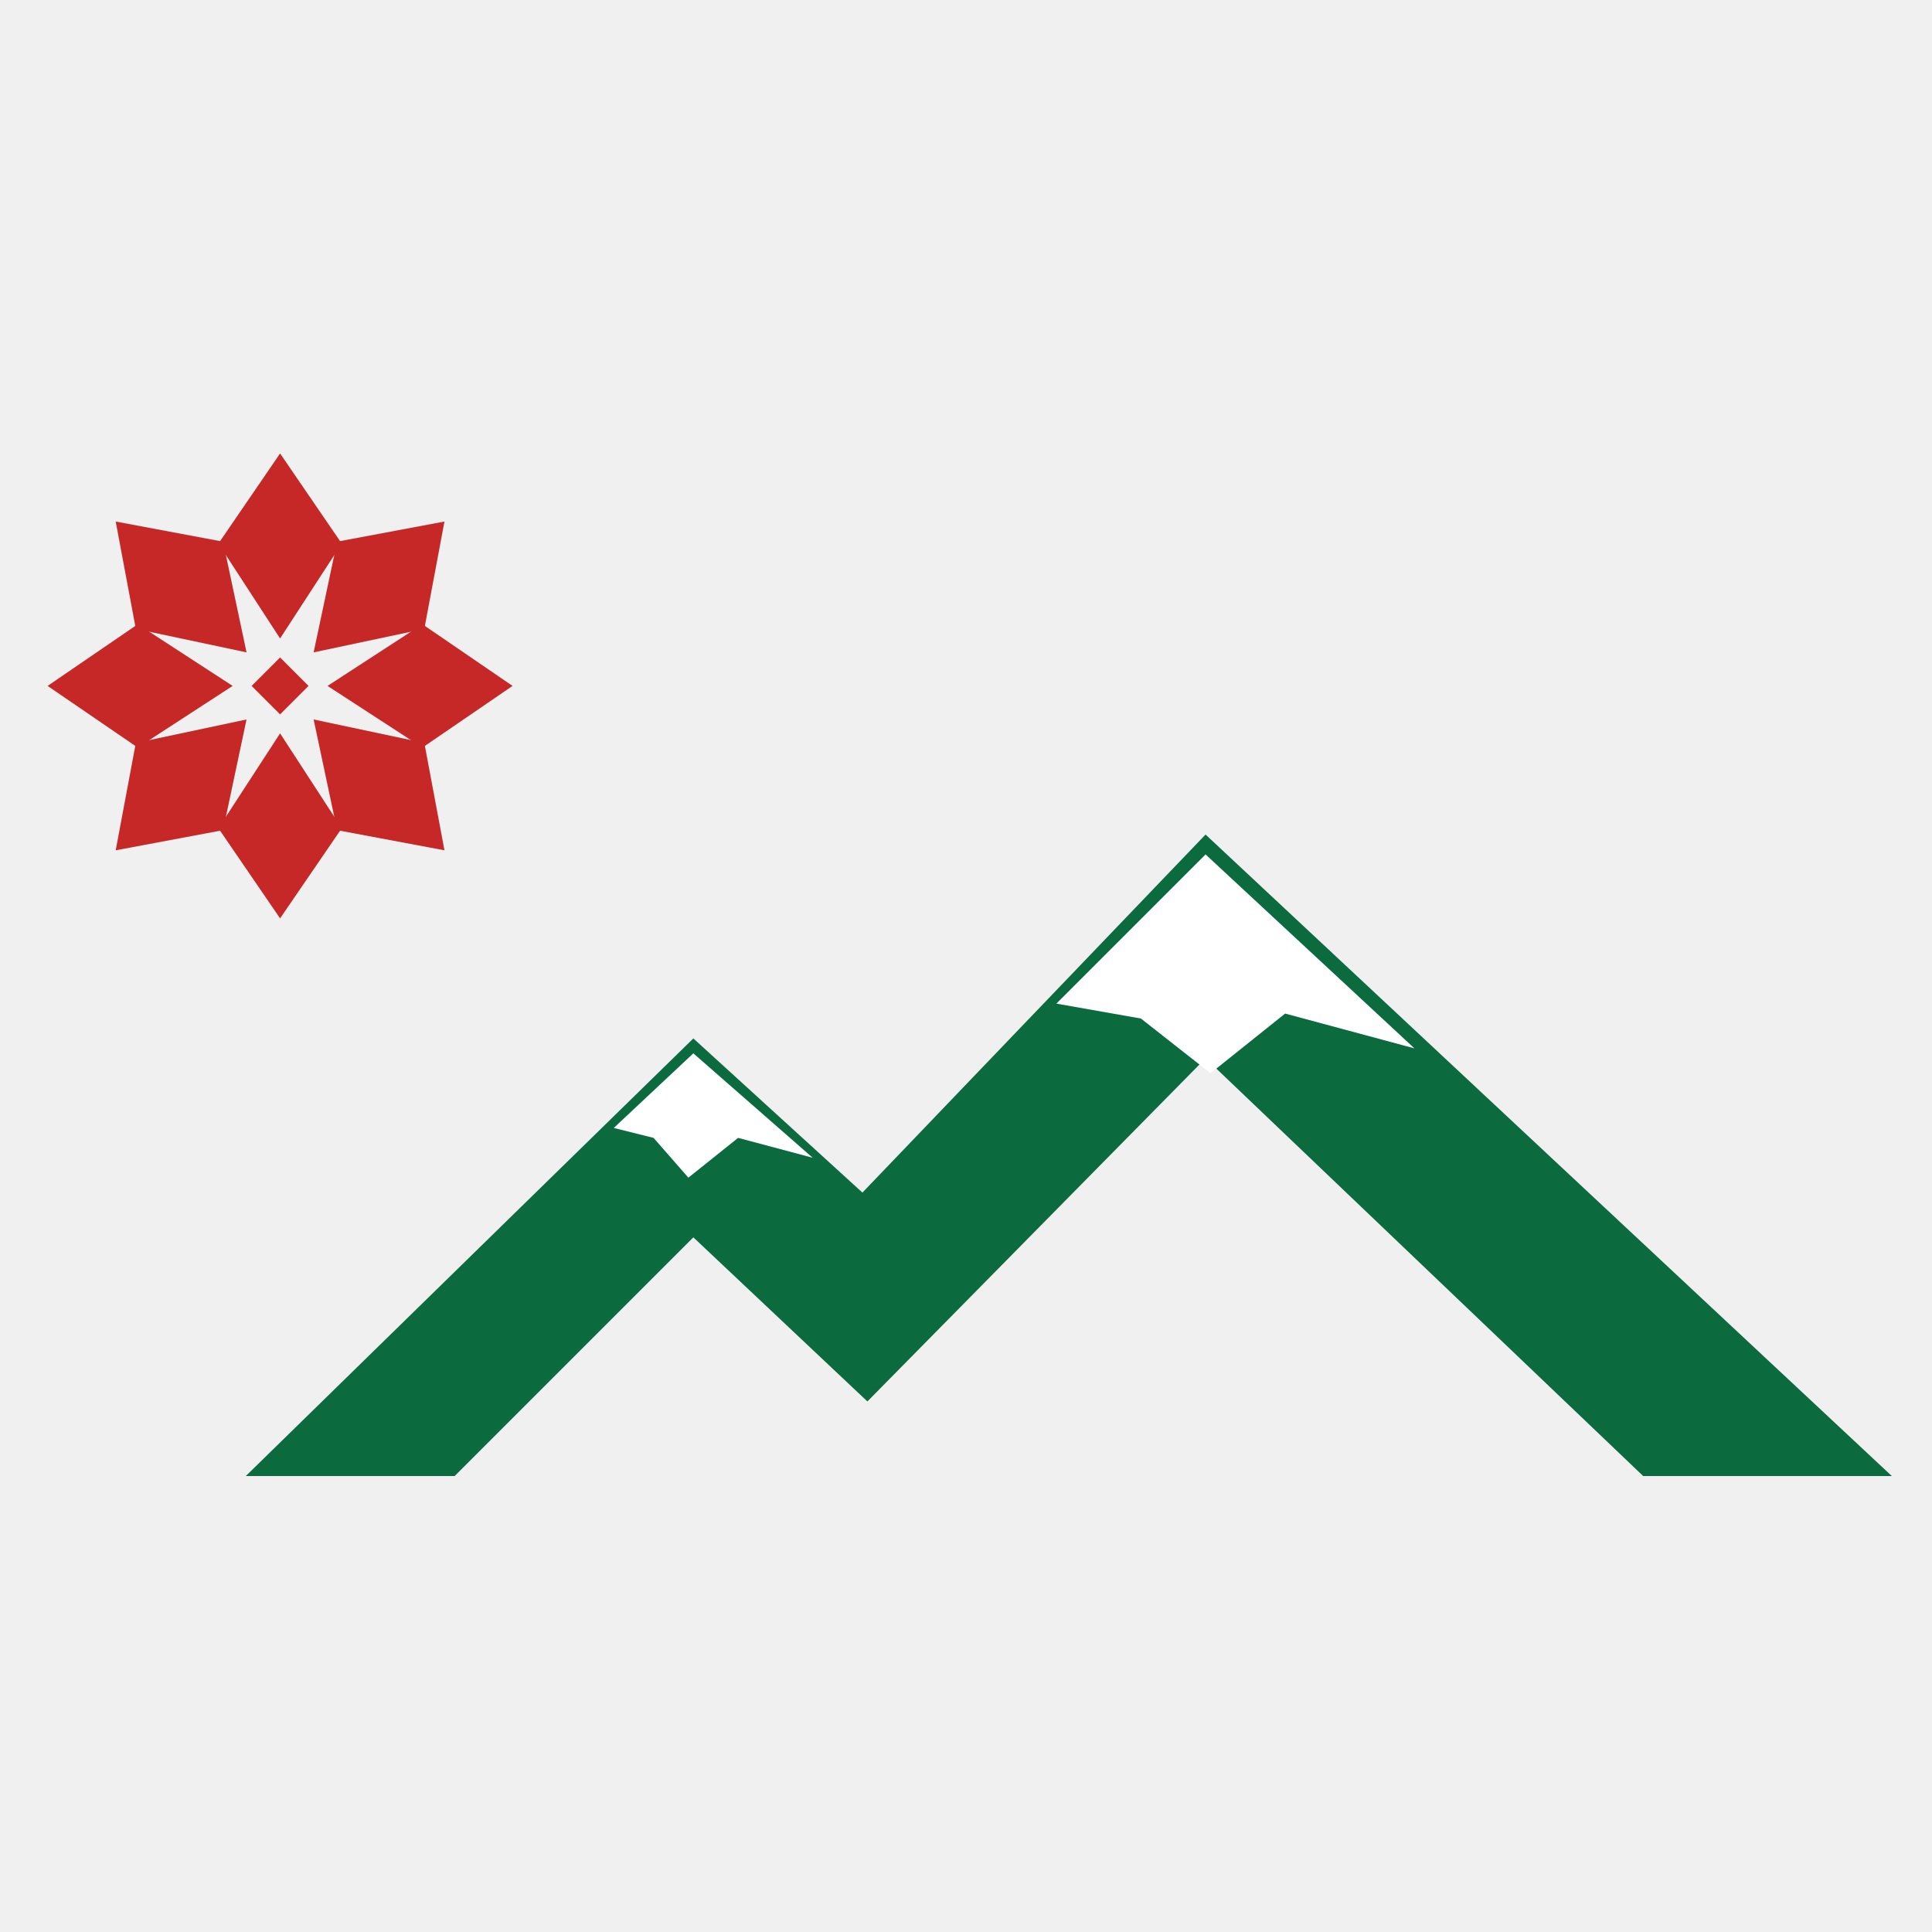
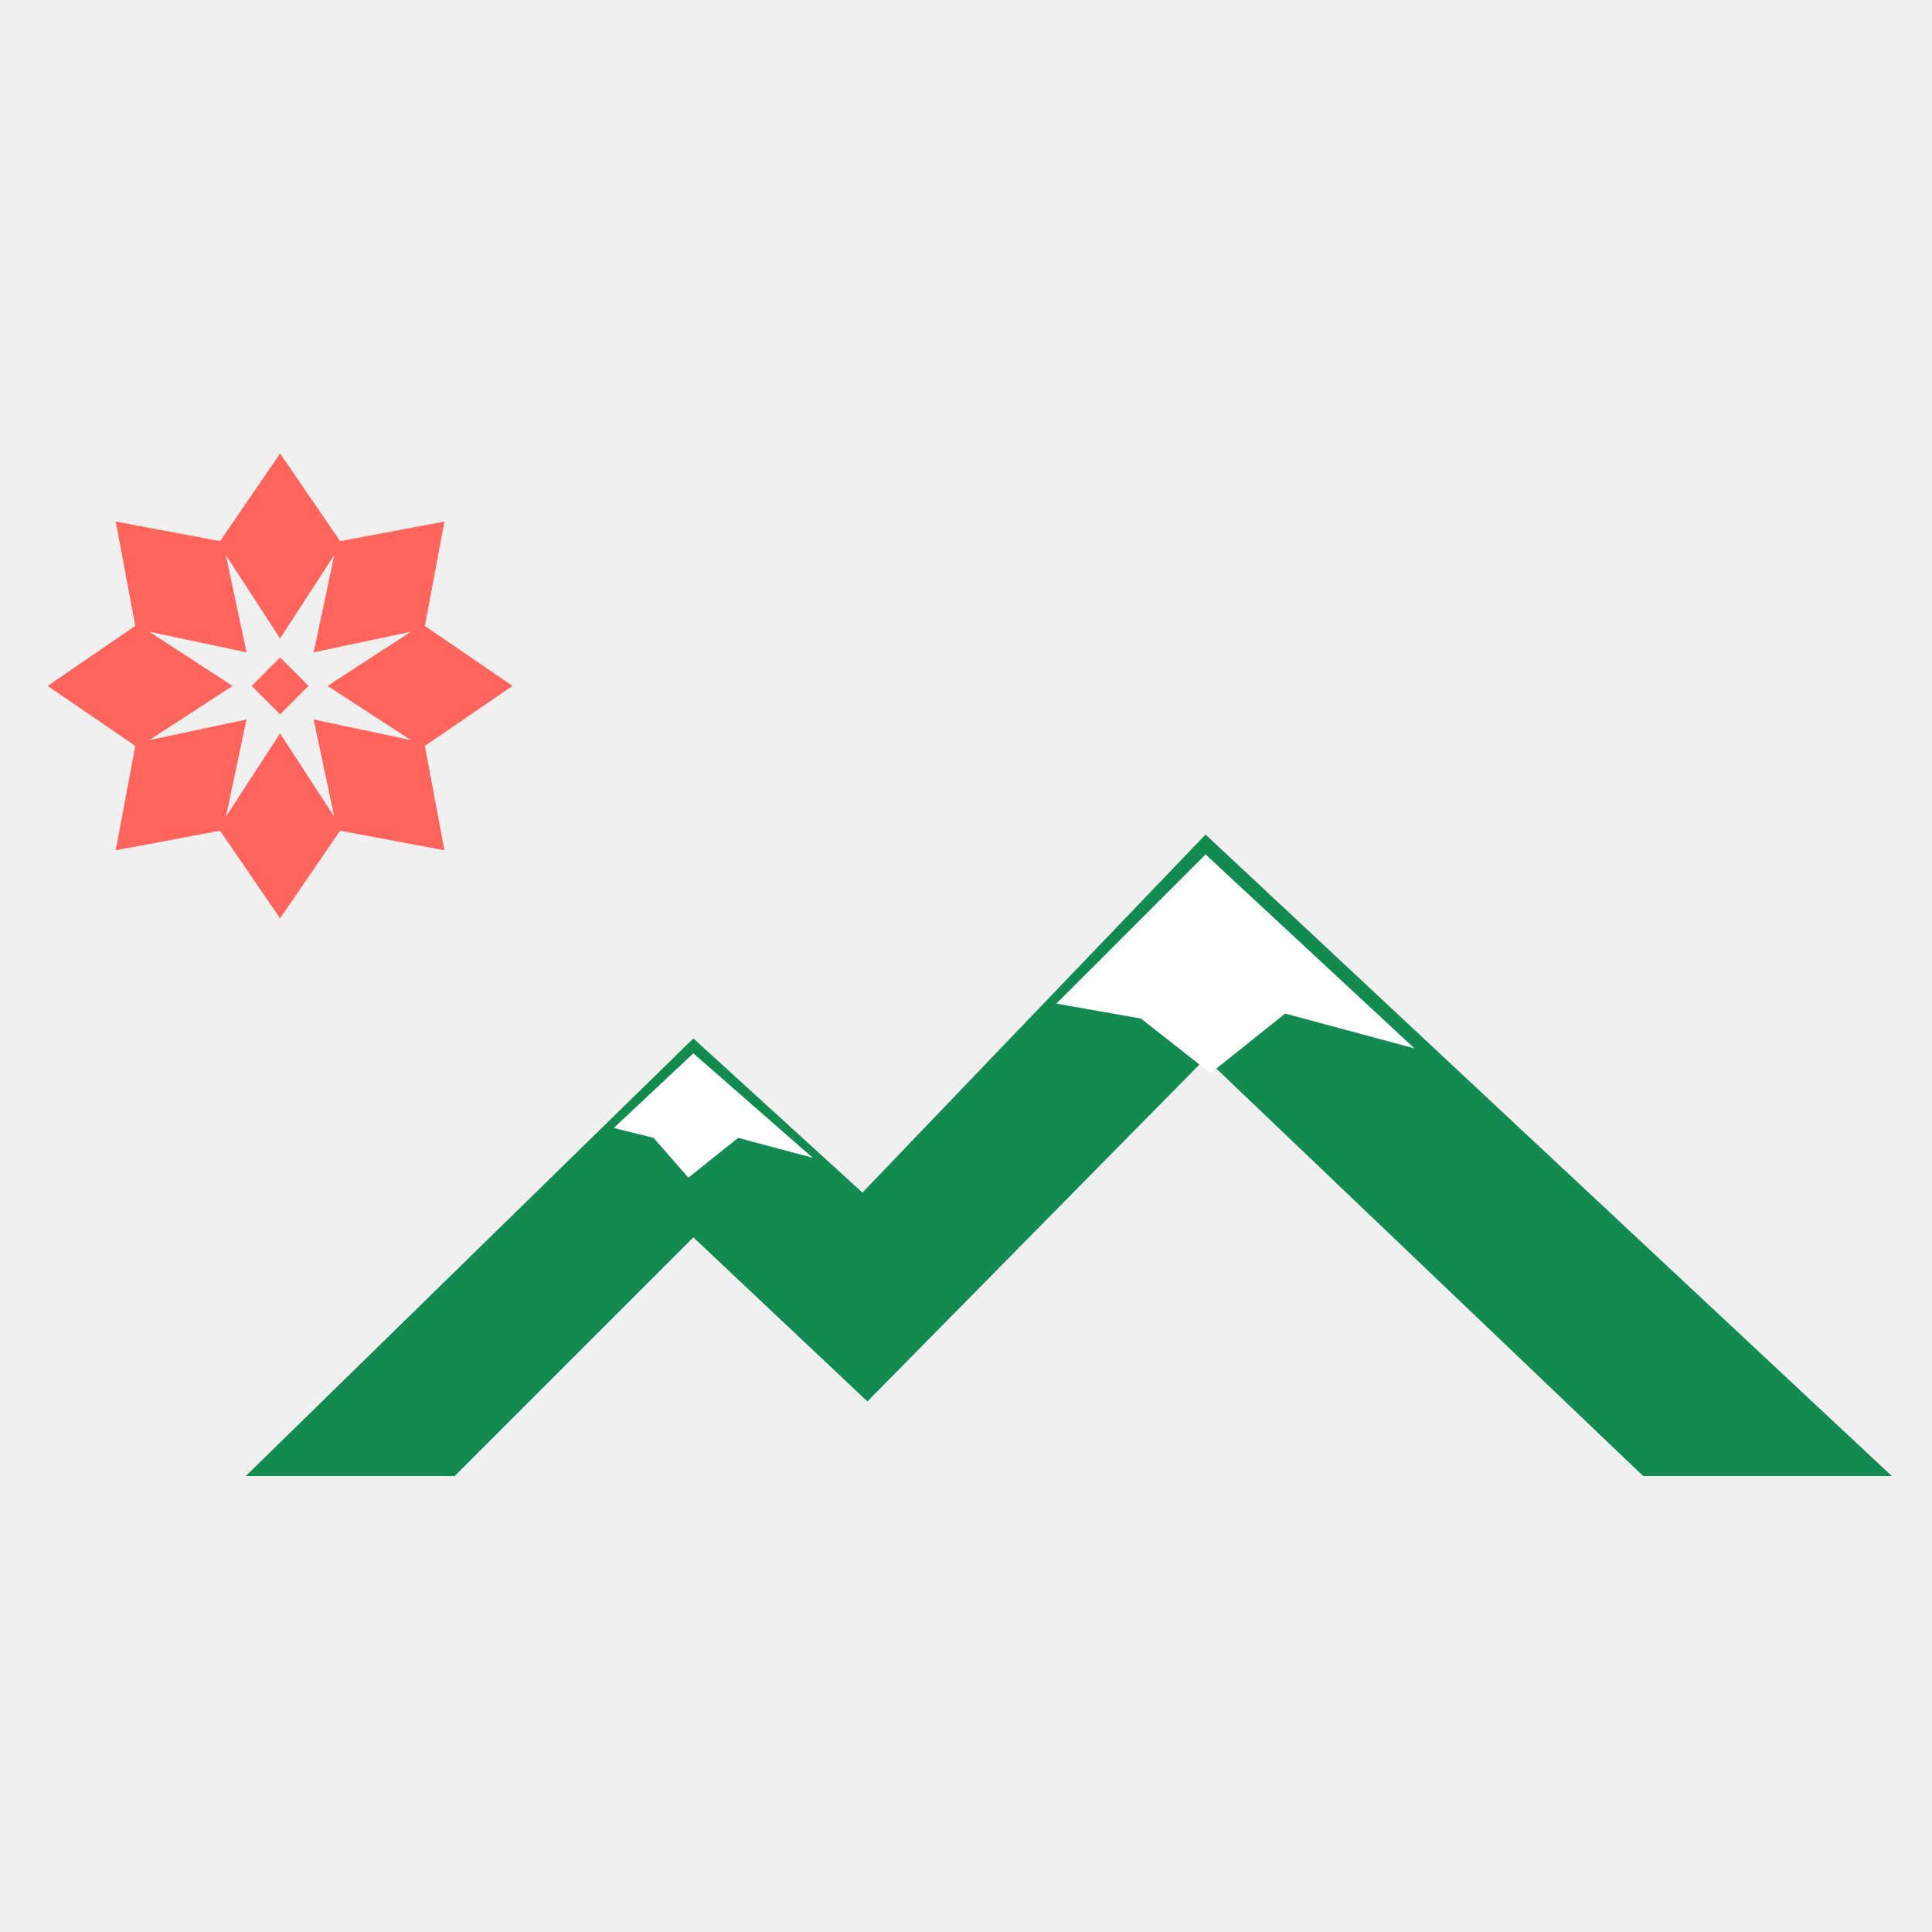
<svg xmlns="http://www.w3.org/2000/svg" viewBox="70 84 338 338">
  <g transform="translate(119 204) scale(0.83)">
-     <g fill="#C62828">
+     <g fill="#FF655C">
      <g transform="rotate(0)">
        <path d="M0-10L-13-30L0-49L13-30Z" />
      </g>
      <g transform="rotate(45)">
        <path d="M0-10L-13-30L0-49L13-30Z" />
      </g>
      <g transform="rotate(90)">
        <path d="M0-10L-13-30L0-49L13-30Z" />
      </g>
      <g transform="rotate(135)">
        <path d="M0-10L-13-30L0-49L13-30Z" />
      </g>
      <g transform="rotate(180)">
        <path d="M0-10L-13-30L0-49L13-30Z" />
      </g>
      <g transform="rotate(225)">
        <path d="M0-10L-13-30L0-49L13-30Z" />
      </g>
      <g transform="rotate(270)">
        <path d="M0-10L-13-30L0-49L13-30Z" />
      </g>
      <g transform="rotate(315)">
        <path d="M0-10L-13-30L0-49L13-30Z" />
      </g>
      <path d="M0-6L6 0L0 6L-6 0Z" />
    </g>
  </g>
  <g transform="translate(113 230) scale(0.87)">
-     <g fill="#0B6B3E">
+     <g fill="#138B50">
      <path d="M0 129L90 41L124 72L193 0L331 129H281L193 45L125 114L90 81L42 129Z" />
      <path fill="#FFFFFF" d="M163 34L193 4L235 43L209 36L194 48L180 37Z M74 59L90 44L114 65L99 61L89 69L82 61Z" />
    </g>
  </g>
</svg>
